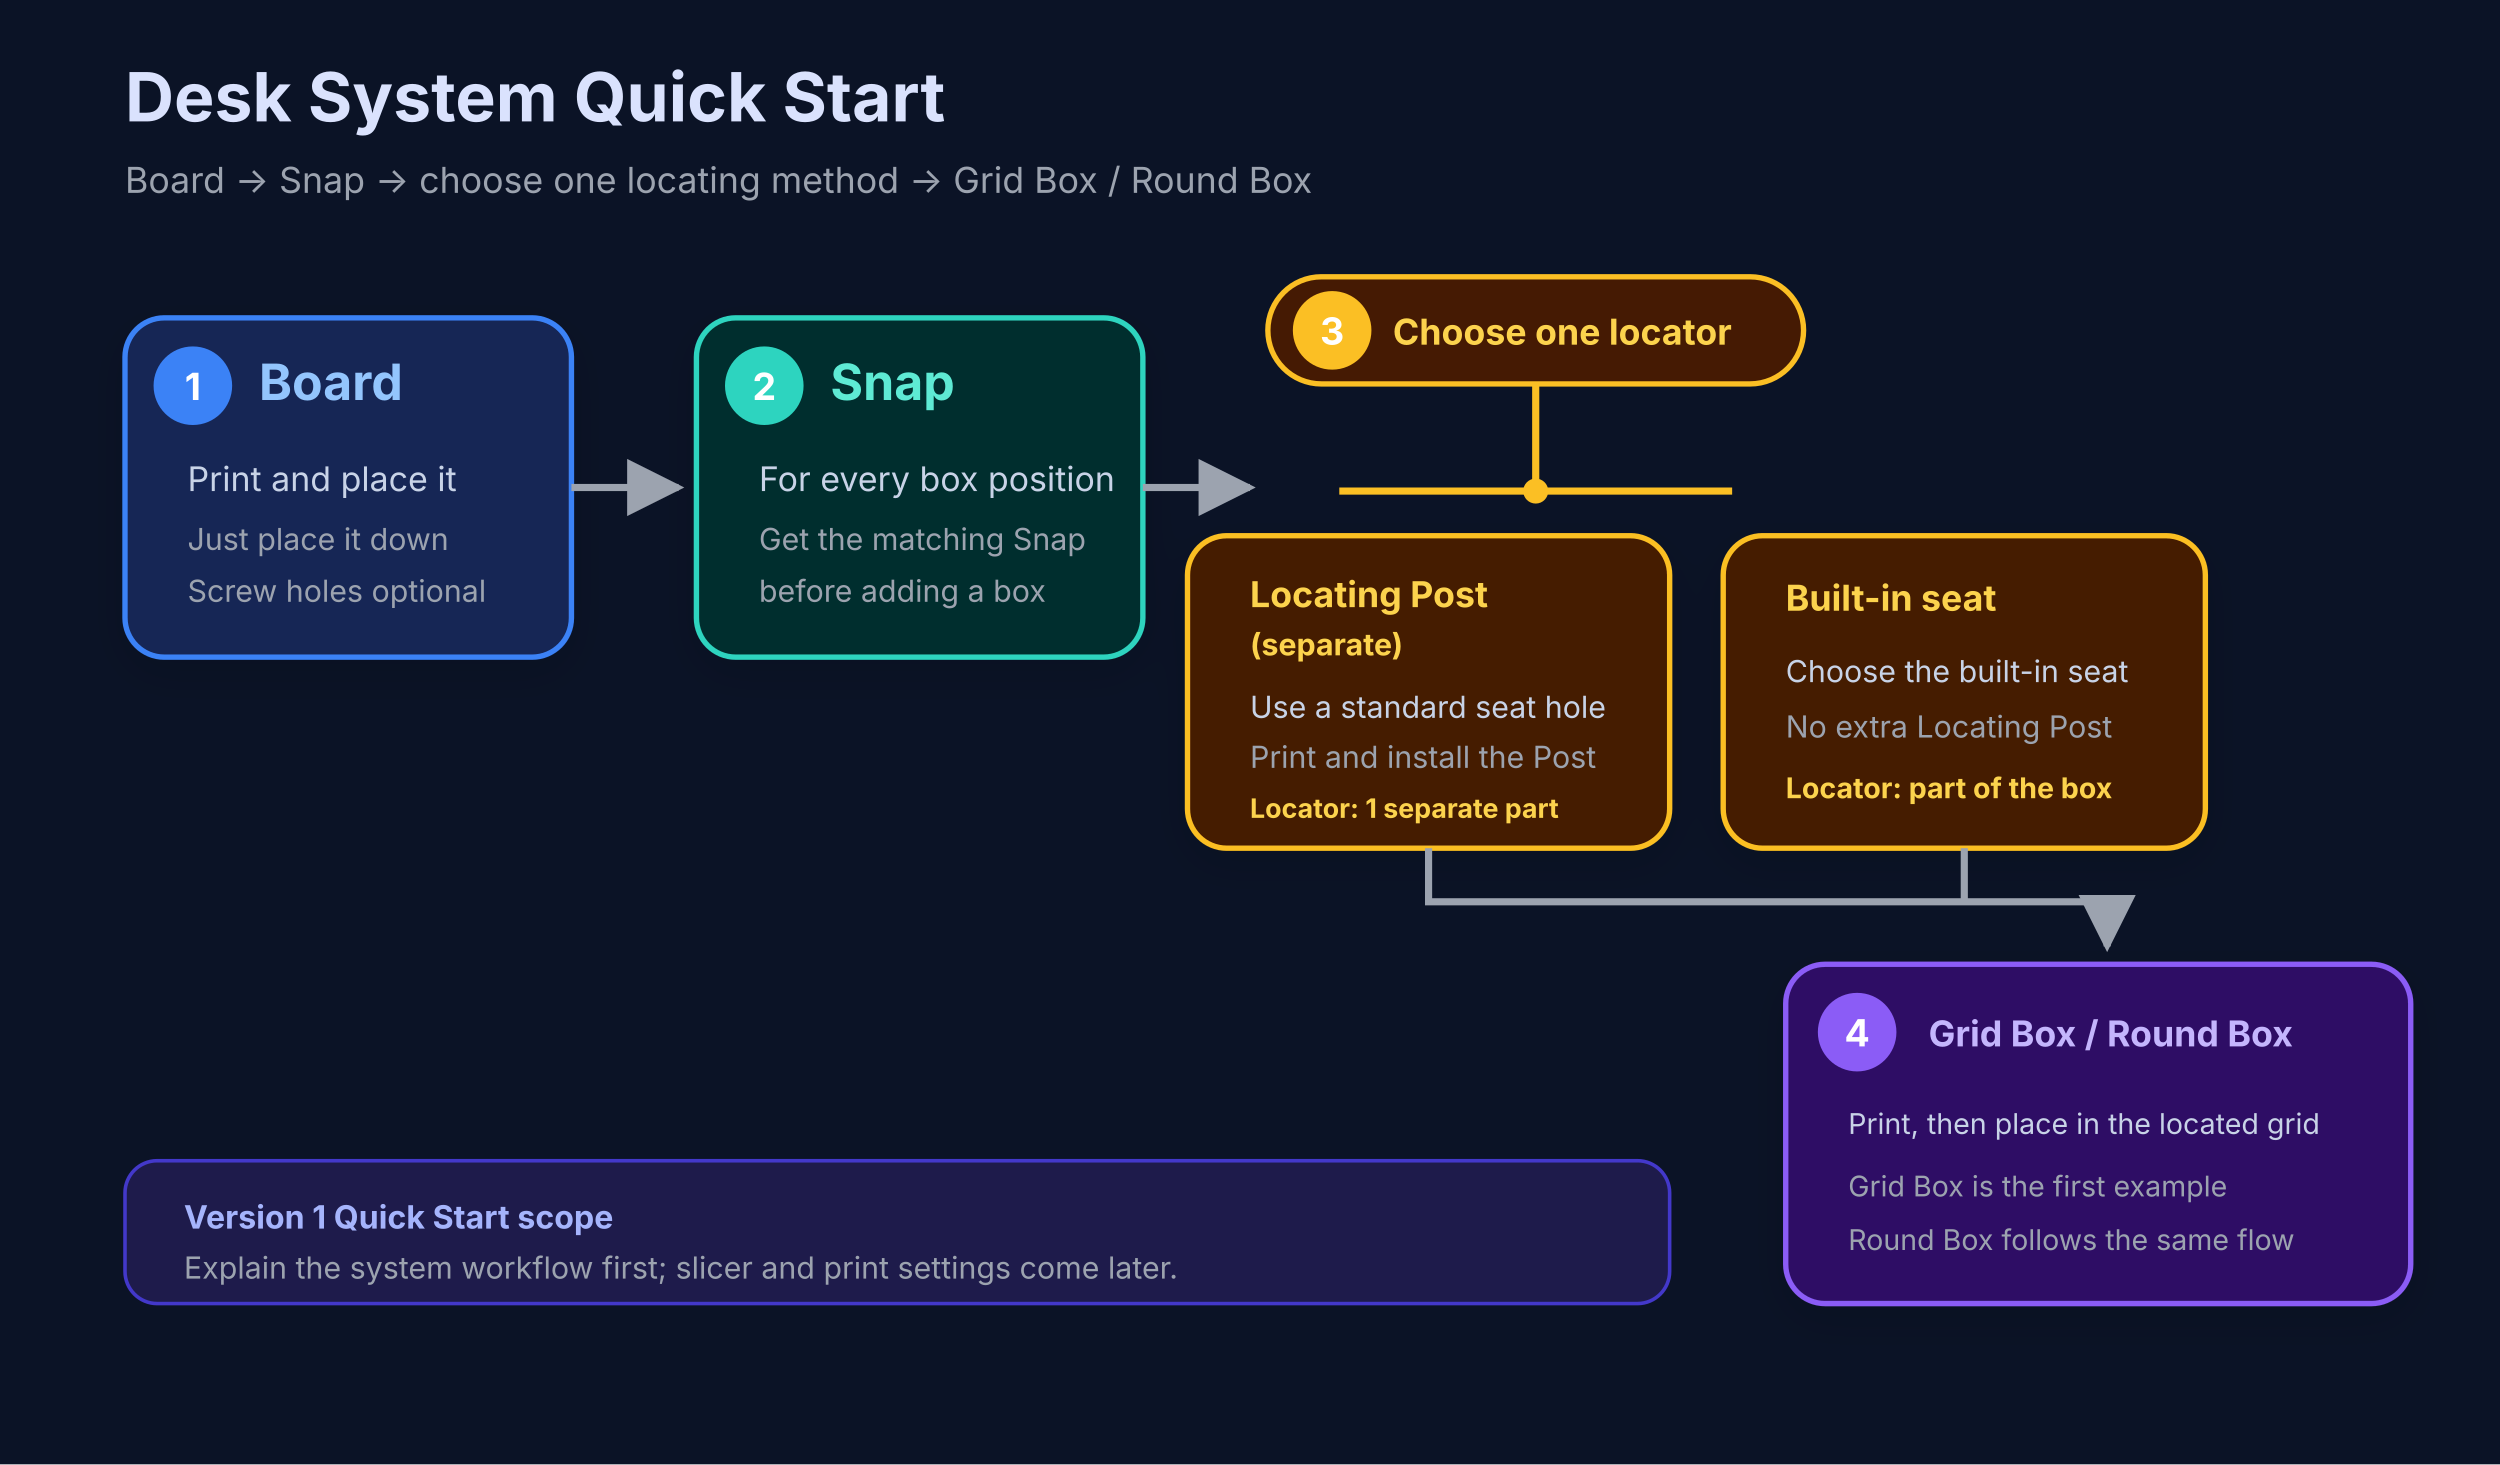
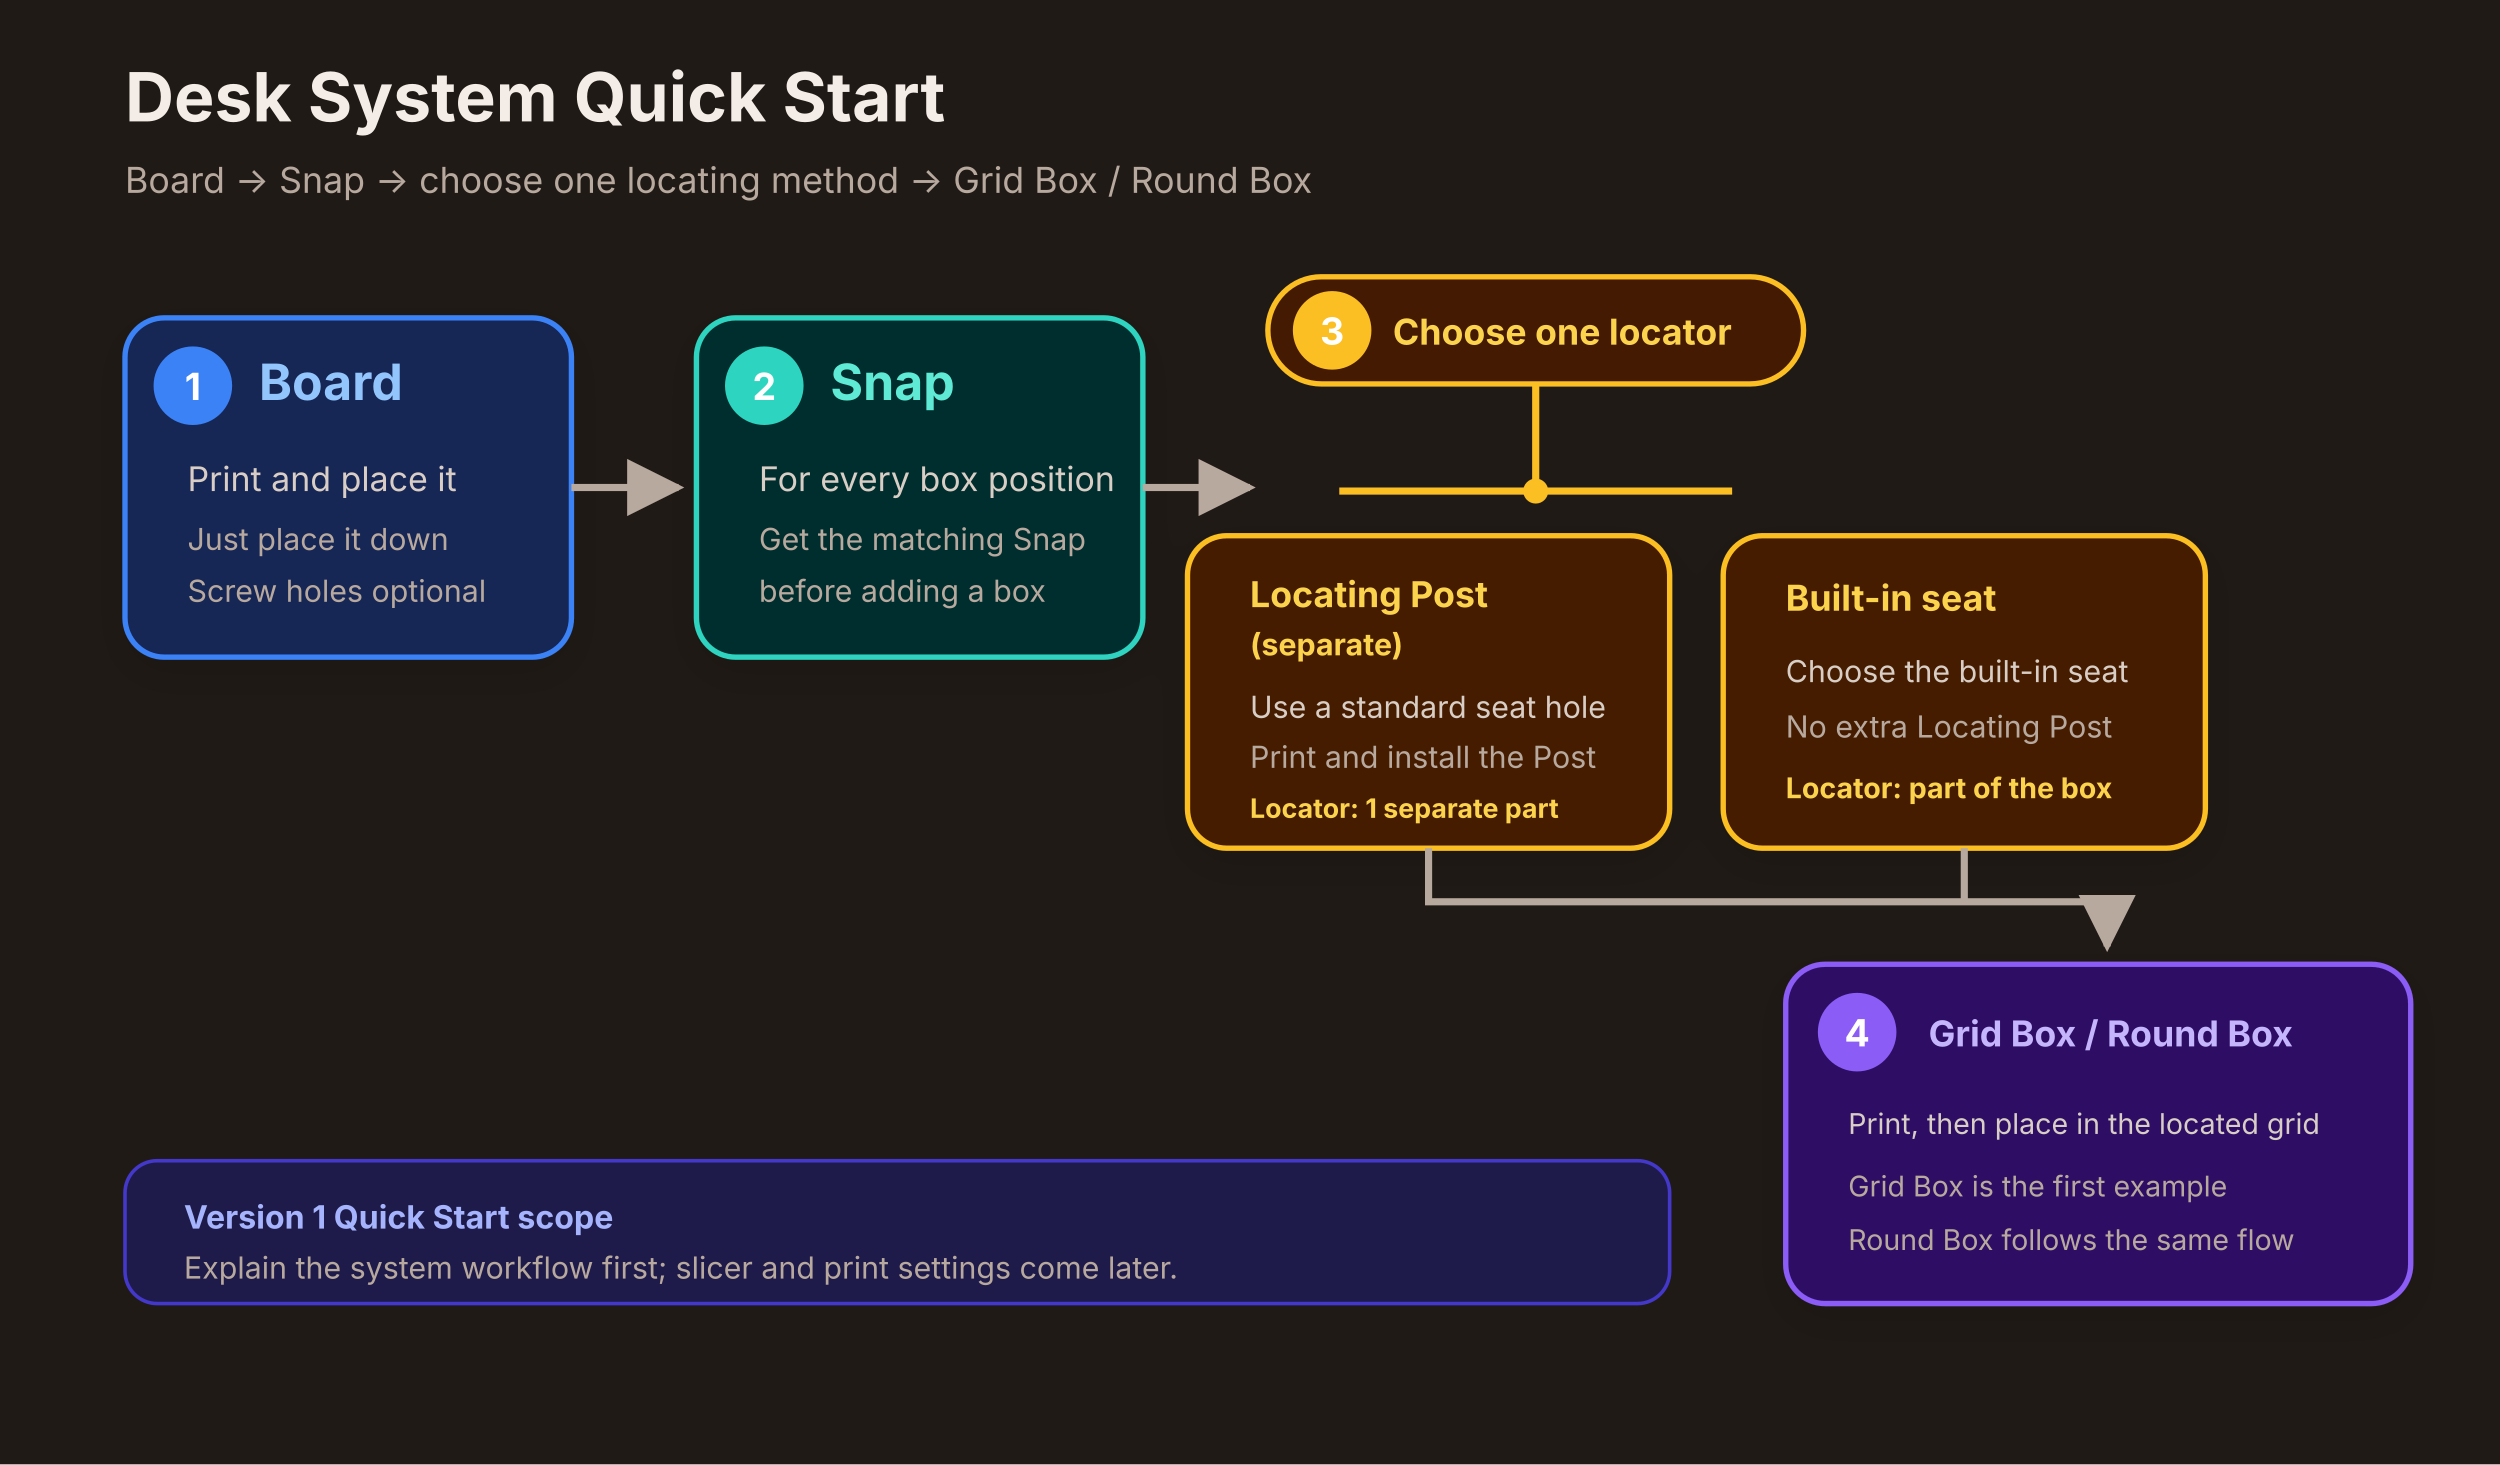
<svg xmlns="http://www.w3.org/2000/svg" width="1400" height="820" viewBox="0 0 1400 820" role="img" aria-labelledby="title desc">
  <defs>
    <filter id="shadow" x="-20%" y="-20%" width="140%" height="150%">
      <feDropShadow dx="0" dy="8" stdDeviation="12" flood-color="#000000" flood-opacity="0.12" />
    </filter>
    <marker id="arrow" viewBox="0 0 10 10" refX="9" refY="5" markerWidth="8" markerHeight="8" orient="auto-start-reverse">
-       <path d="M 0 0 L 10 5 L 0 10 z" fill="#9ca3af" />
+       <path d="M 0 0 L 10 5 L 0 10 z" fill="#b8a99f" />
    </marker>
  </defs>
-   <rect width="1400" height="820" fill="#0b1326" />
-   <text x="70" y="68" fill="#dae2fd" font-family="Inter, sans-serif" font-size="38" font-weight="750">Desk System Quick Start</text>
-   <text x="70" y="108" fill="#9ca3af" font-family="Inter, sans-serif" font-size="20">Board → Snap → choose one locating method → Grid Box / Round Box</text>
+   <rect width="1400" height="820" fill="#201a16" />
+   <text x="70" y="68" fill="#f4ede7" font-family="Inter, sans-serif" font-size="38" font-weight="750">Desk System Quick Start</text>
+   <text x="70" y="108" fill="#b8a99f" font-family="Inter, sans-serif" font-size="20">Board → Snap → choose one locating method → Grid Box / Round Box</text>
  <g filter="url(#shadow)">
    <rect x="70" y="178" width="250" height="190" rx="22" fill="#172554" stroke="#3b82f6" stroke-width="3" />
    <rect x="390" y="178" width="250" height="190" rx="22" fill="#042f2e" stroke="#2dd4bf" stroke-width="3" />
    <rect x="665" y="300" width="270" height="175" rx="22" fill="#451a03" stroke="#fbbf24" stroke-width="3" />
    <rect x="965" y="300" width="270" height="175" rx="22" fill="#451a03" stroke="#fbbf24" stroke-width="3" />
    <rect x="1000" y="540" width="350" height="190" rx="22" fill="#2e1065" stroke="#8b5cf6" stroke-width="3" />
  </g>
  <circle cx="108" cy="216" r="22" fill="#3b82f6" />
  <text x="108" y="224" text-anchor="middle" fill="white" font-family="Inter, sans-serif" font-size="21" font-weight="700">1</text>
  <text x="145" y="224" fill="#93c5fd" font-family="Inter, sans-serif" font-size="28" font-weight="700">Board</text>
-   <text x="105" y="275" fill="#c8d3e7" font-family="Inter, sans-serif" font-size="19">Print and place it</text>
-   <text x="105" y="308" fill="#9ca3af" font-family="Inter, sans-serif" font-size="17">Just place it down</text>
-   <text x="105" y="337" fill="#9ca3af" font-family="Inter, sans-serif" font-size="17">Screw holes optional</text>
+   <text x="105" y="275" fill="#d9cec5" font-family="Inter, sans-serif" font-size="19">Print and place it</text>
+   <text x="105" y="308" fill="#b8a99f" font-family="Inter, sans-serif" font-size="17">Just place it down</text>
+   <text x="105" y="337" fill="#b8a99f" font-family="Inter, sans-serif" font-size="17">Screw holes optional</text>
  <circle cx="428" cy="216" r="22" fill="#2dd4bf" />
  <text x="428" y="224" text-anchor="middle" fill="white" font-family="Inter, sans-serif" font-size="21" font-weight="700">2</text>
  <text x="465" y="224" fill="#5eead4" font-family="Inter, sans-serif" font-size="28" font-weight="700">Snap</text>
-   <text x="425" y="275" fill="#c8d3e7" font-family="Inter, sans-serif" font-size="19">For every box position</text>
-   <text x="425" y="308" fill="#9ca3af" font-family="Inter, sans-serif" font-size="17">Get the matching Snap</text>
-   <text x="425" y="337" fill="#9ca3af" font-family="Inter, sans-serif" font-size="17">before adding a box</text>
-   <path d="M 320 273 H 380" fill="none" stroke="#9ca3af" stroke-width="4" marker-end="url(#arrow)" />
+   <text x="425" y="275" fill="#d9cec5" font-family="Inter, sans-serif" font-size="19">For every box position</text>
+   <text x="425" y="308" fill="#b8a99f" font-family="Inter, sans-serif" font-size="17">Get the matching Snap</text>
+   <text x="425" y="337" fill="#b8a99f" font-family="Inter, sans-serif" font-size="17">before adding a box</text>
+   <path d="M 320 273 H 380" fill="none" stroke="#b8a99f" stroke-width="4" marker-end="url(#arrow)" />
  <rect x="710" y="155" width="300" height="60" rx="30" fill="#451a03" stroke="#fbbf24" stroke-width="3" />
  <circle cx="746" cy="185" r="22" fill="#fbbf24" />
  <text x="746" y="193" text-anchor="middle" fill="white" font-family="Inter, sans-serif" font-size="21" font-weight="700">3</text>
  <text x="780" y="193" fill="#fcd34d" font-family="Inter, sans-serif" font-size="20" font-weight="700">Choose one locator</text>
-   <path d="M 640 273 H 700" fill="none" stroke="#9ca3af" stroke-width="4" marker-end="url(#arrow)" />
+   <path d="M 640 273 H 700" fill="none" stroke="#b8a99f" stroke-width="4" marker-end="url(#arrow)" />
  <path d="M 860 215 V 275 M 860 275 H 750 M 860 275 H 970" fill="none" stroke="#fbbf24" stroke-width="4" />
  <circle cx="860" cy="275" r="7" fill="#fbbf24" />
  <text x="700" y="340" fill="#fcd34d" font-family="Inter, sans-serif" font-size="20" font-weight="700">Locating Post</text>
  <text x="700" y="367" fill="#fcd34d" font-family="Inter, sans-serif" font-size="17" font-weight="650">(separate)</text>
-   <text x="700" y="402" fill="#c8d3e7" font-family="Inter, sans-serif" font-size="17">Use a standard seat hole</text>
-   <text x="700" y="430" fill="#9ca3af" font-family="Inter, sans-serif" font-size="17">Print and install the Post</text>
+   <text x="700" y="402" fill="#d9cec5" font-family="Inter, sans-serif" font-size="17">Use a standard seat hole</text>
+   <text x="700" y="430" fill="#b8a99f" font-family="Inter, sans-serif" font-size="17">Print and install the Post</text>
  <text x="700" y="458" fill="#fcd34d" font-family="Inter, sans-serif" font-size="15" font-weight="650">Locator: 1 separate part</text>
  <text x="1000" y="342" fill="#fcd34d" font-family="Inter, sans-serif" font-size="20" font-weight="700">Built-in seat</text>
-   <text x="1000" y="382" fill="#c8d3e7" font-family="Inter, sans-serif" font-size="17">Choose the built-in seat</text>
-   <text x="1000" y="413" fill="#9ca3af" font-family="Inter, sans-serif" font-size="17">No extra Locating Post</text>
+   <text x="1000" y="382" fill="#d9cec5" font-family="Inter, sans-serif" font-size="17">Choose the built-in seat</text>
+   <text x="1000" y="413" fill="#b8a99f" font-family="Inter, sans-serif" font-size="17">No extra Locating Post</text>
  <text x="1000" y="447" fill="#fcd34d" font-family="Inter, sans-serif" font-size="16" font-weight="650">Locator: part of the box</text>
-   <path d="M 800 475 V 505 H 1180 V 530" fill="none" stroke="#9ca3af" stroke-width="4" marker-end="url(#arrow)" />
-   <path d="M 1100 475 V 505" fill="none" stroke="#9ca3af" stroke-width="4" />
+   <path d="M 800 475 V 505 H 1180 V 530" fill="none" stroke="#b8a99f" stroke-width="4" marker-end="url(#arrow)" />
+   <path d="M 1100 475 V 505" fill="none" stroke="#b8a99f" stroke-width="4" />
  <circle cx="1040" cy="578" r="22" fill="#8b5cf6" />
  <text x="1040" y="586" text-anchor="middle" fill="white" font-family="Inter, sans-serif" font-size="21" font-weight="700">4</text>
  <text x="1080" y="586" fill="#c4b5fd" font-family="Inter, sans-serif" font-size="20" font-weight="700">Grid Box / Round Box</text>
-   <text x="1035" y="635" fill="#c8d3e7" font-family="Inter, sans-serif" font-size="16">Print, then place in the located grid</text>
-   <text x="1035" y="670" fill="#9ca3af" font-family="Inter, sans-serif" font-size="16">Grid Box is the first example</text>
-   <text x="1035" y="700" fill="#9ca3af" font-family="Inter, sans-serif" font-size="16">Round Box follows the same flow</text>
+   <text x="1035" y="635" fill="#d9cec5" font-family="Inter, sans-serif" font-size="16">Print, then place in the located grid</text>
+   <text x="1035" y="670" fill="#b8a99f" font-family="Inter, sans-serif" font-size="16">Grid Box is the first example</text>
+   <text x="1035" y="700" fill="#b8a99f" font-family="Inter, sans-serif" font-size="16">Round Box follows the same flow</text>
  <rect x="70" y="650" width="865" height="80" rx="18" fill="#1e1b4b" stroke="#4338ca" stroke-width="2" />
  <text x="103" y="688" fill="#a5b4fc" font-family="Inter, sans-serif" font-size="18" font-weight="700">Version 1 Quick Start scope</text>
-   <text x="103" y="716" fill="#9ca3af" font-family="Inter, sans-serif" font-size="17">Explain the system workflow first; slicer and print settings come later.</text>
+   <text x="103" y="716" fill="#b8a99f" font-family="Inter, sans-serif" font-size="17">Explain the system workflow first; slicer and print settings come later.</text>
</svg>
